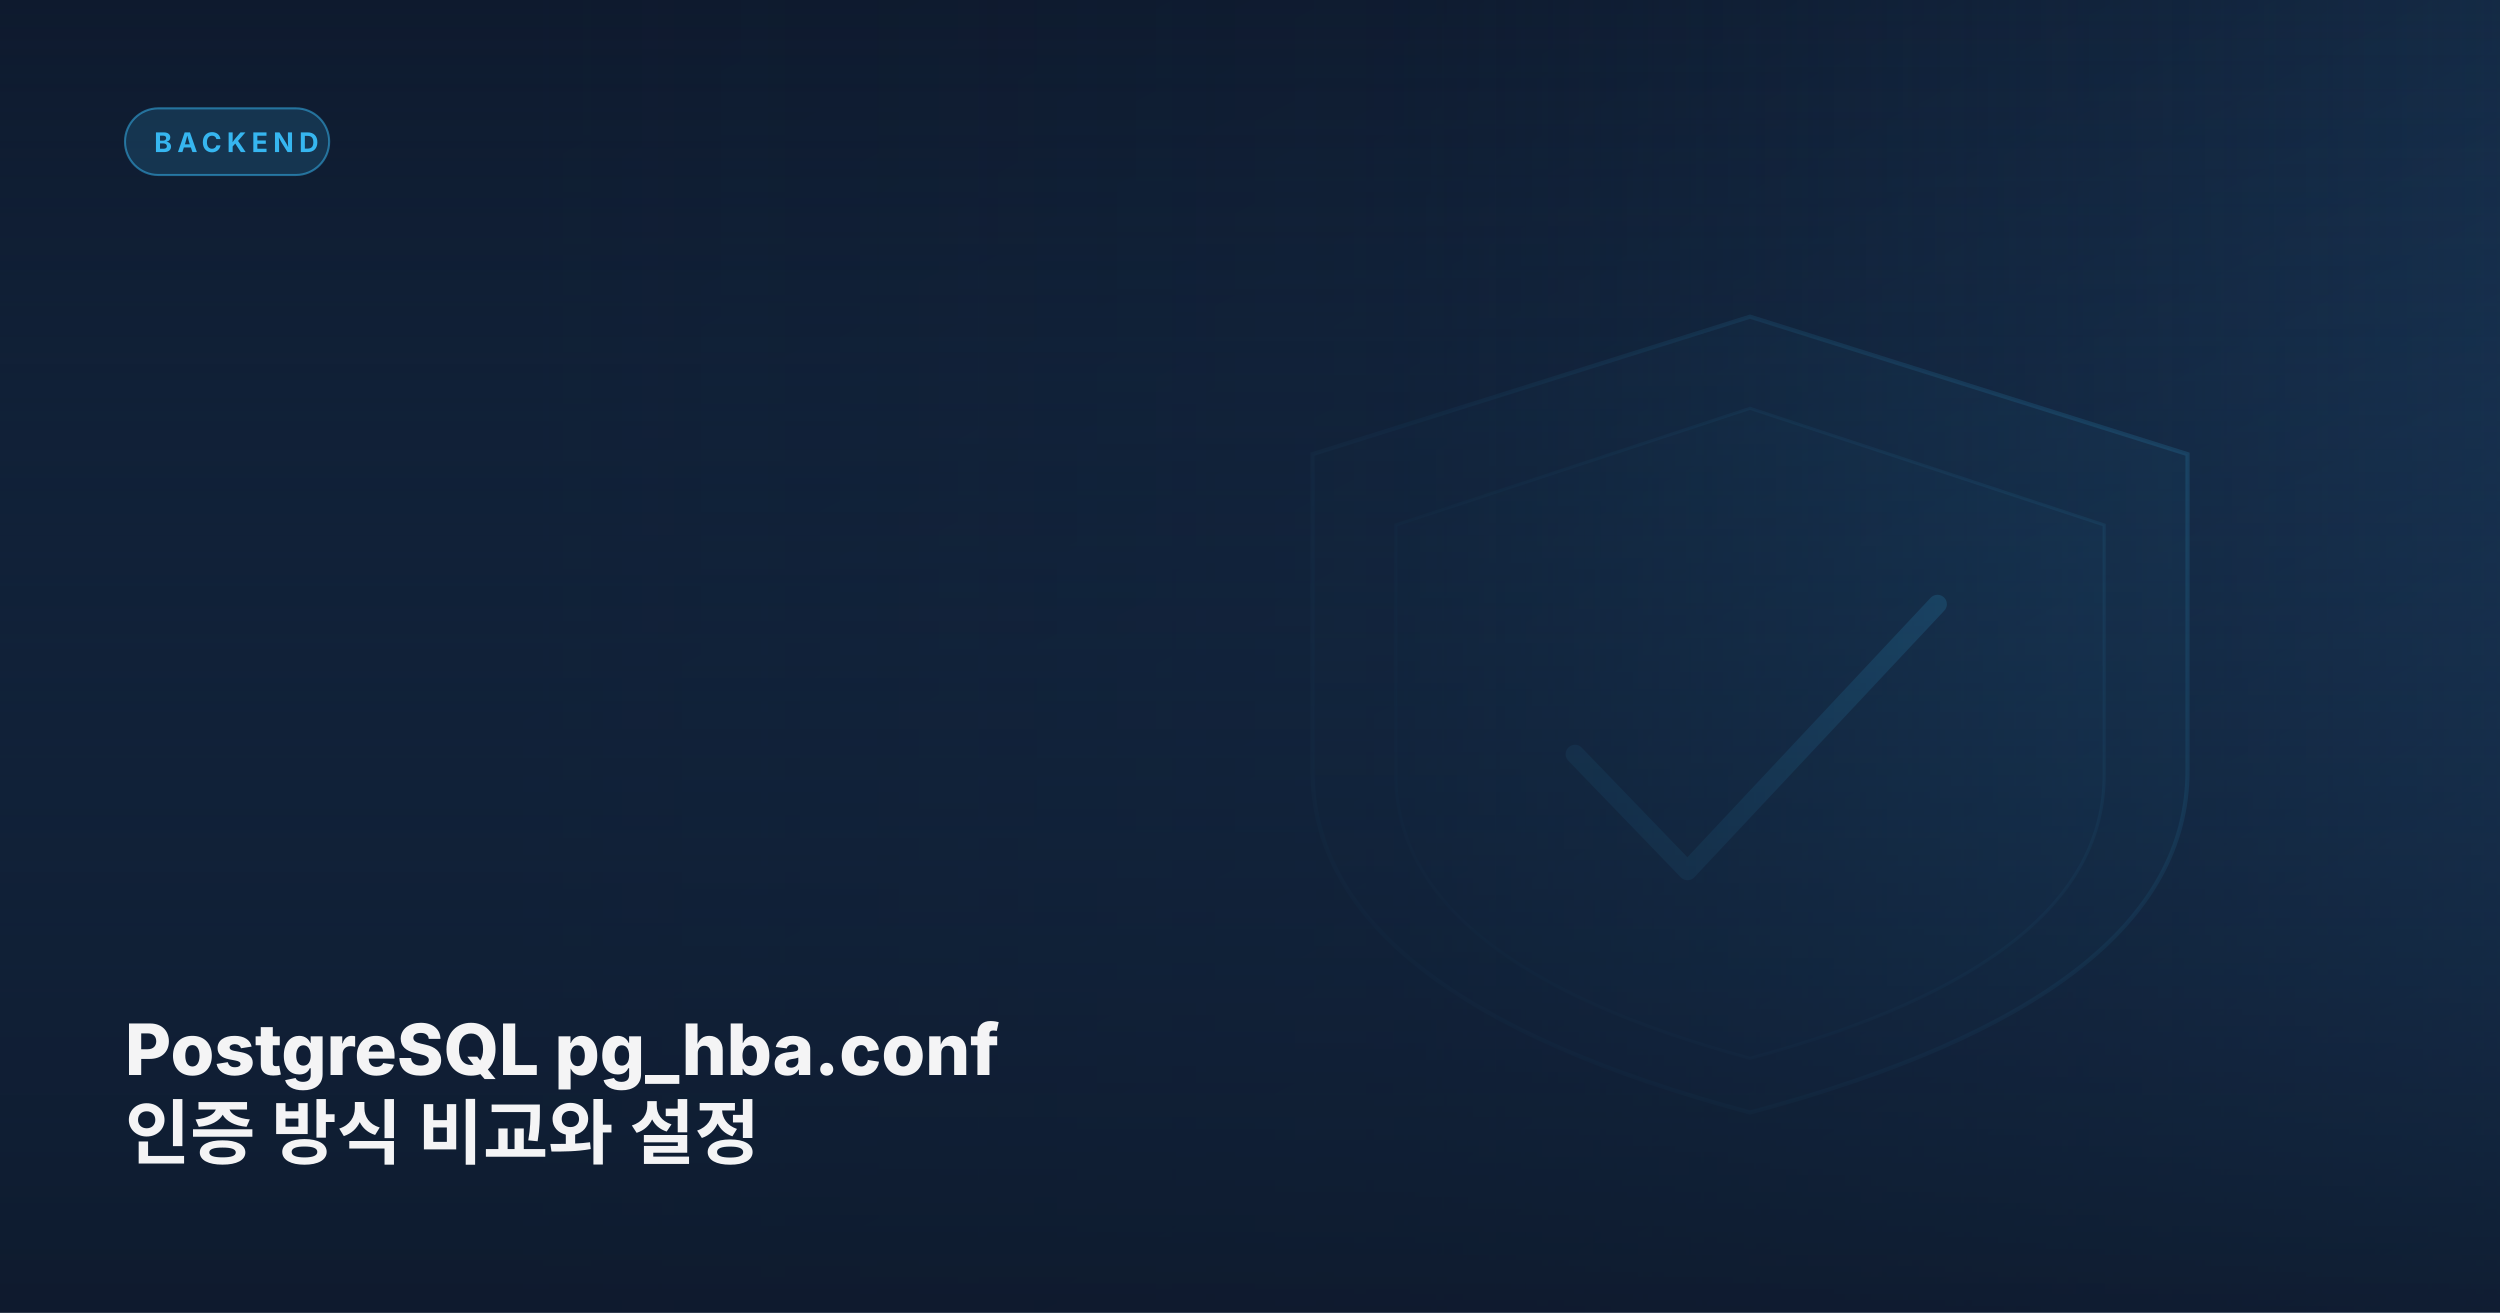
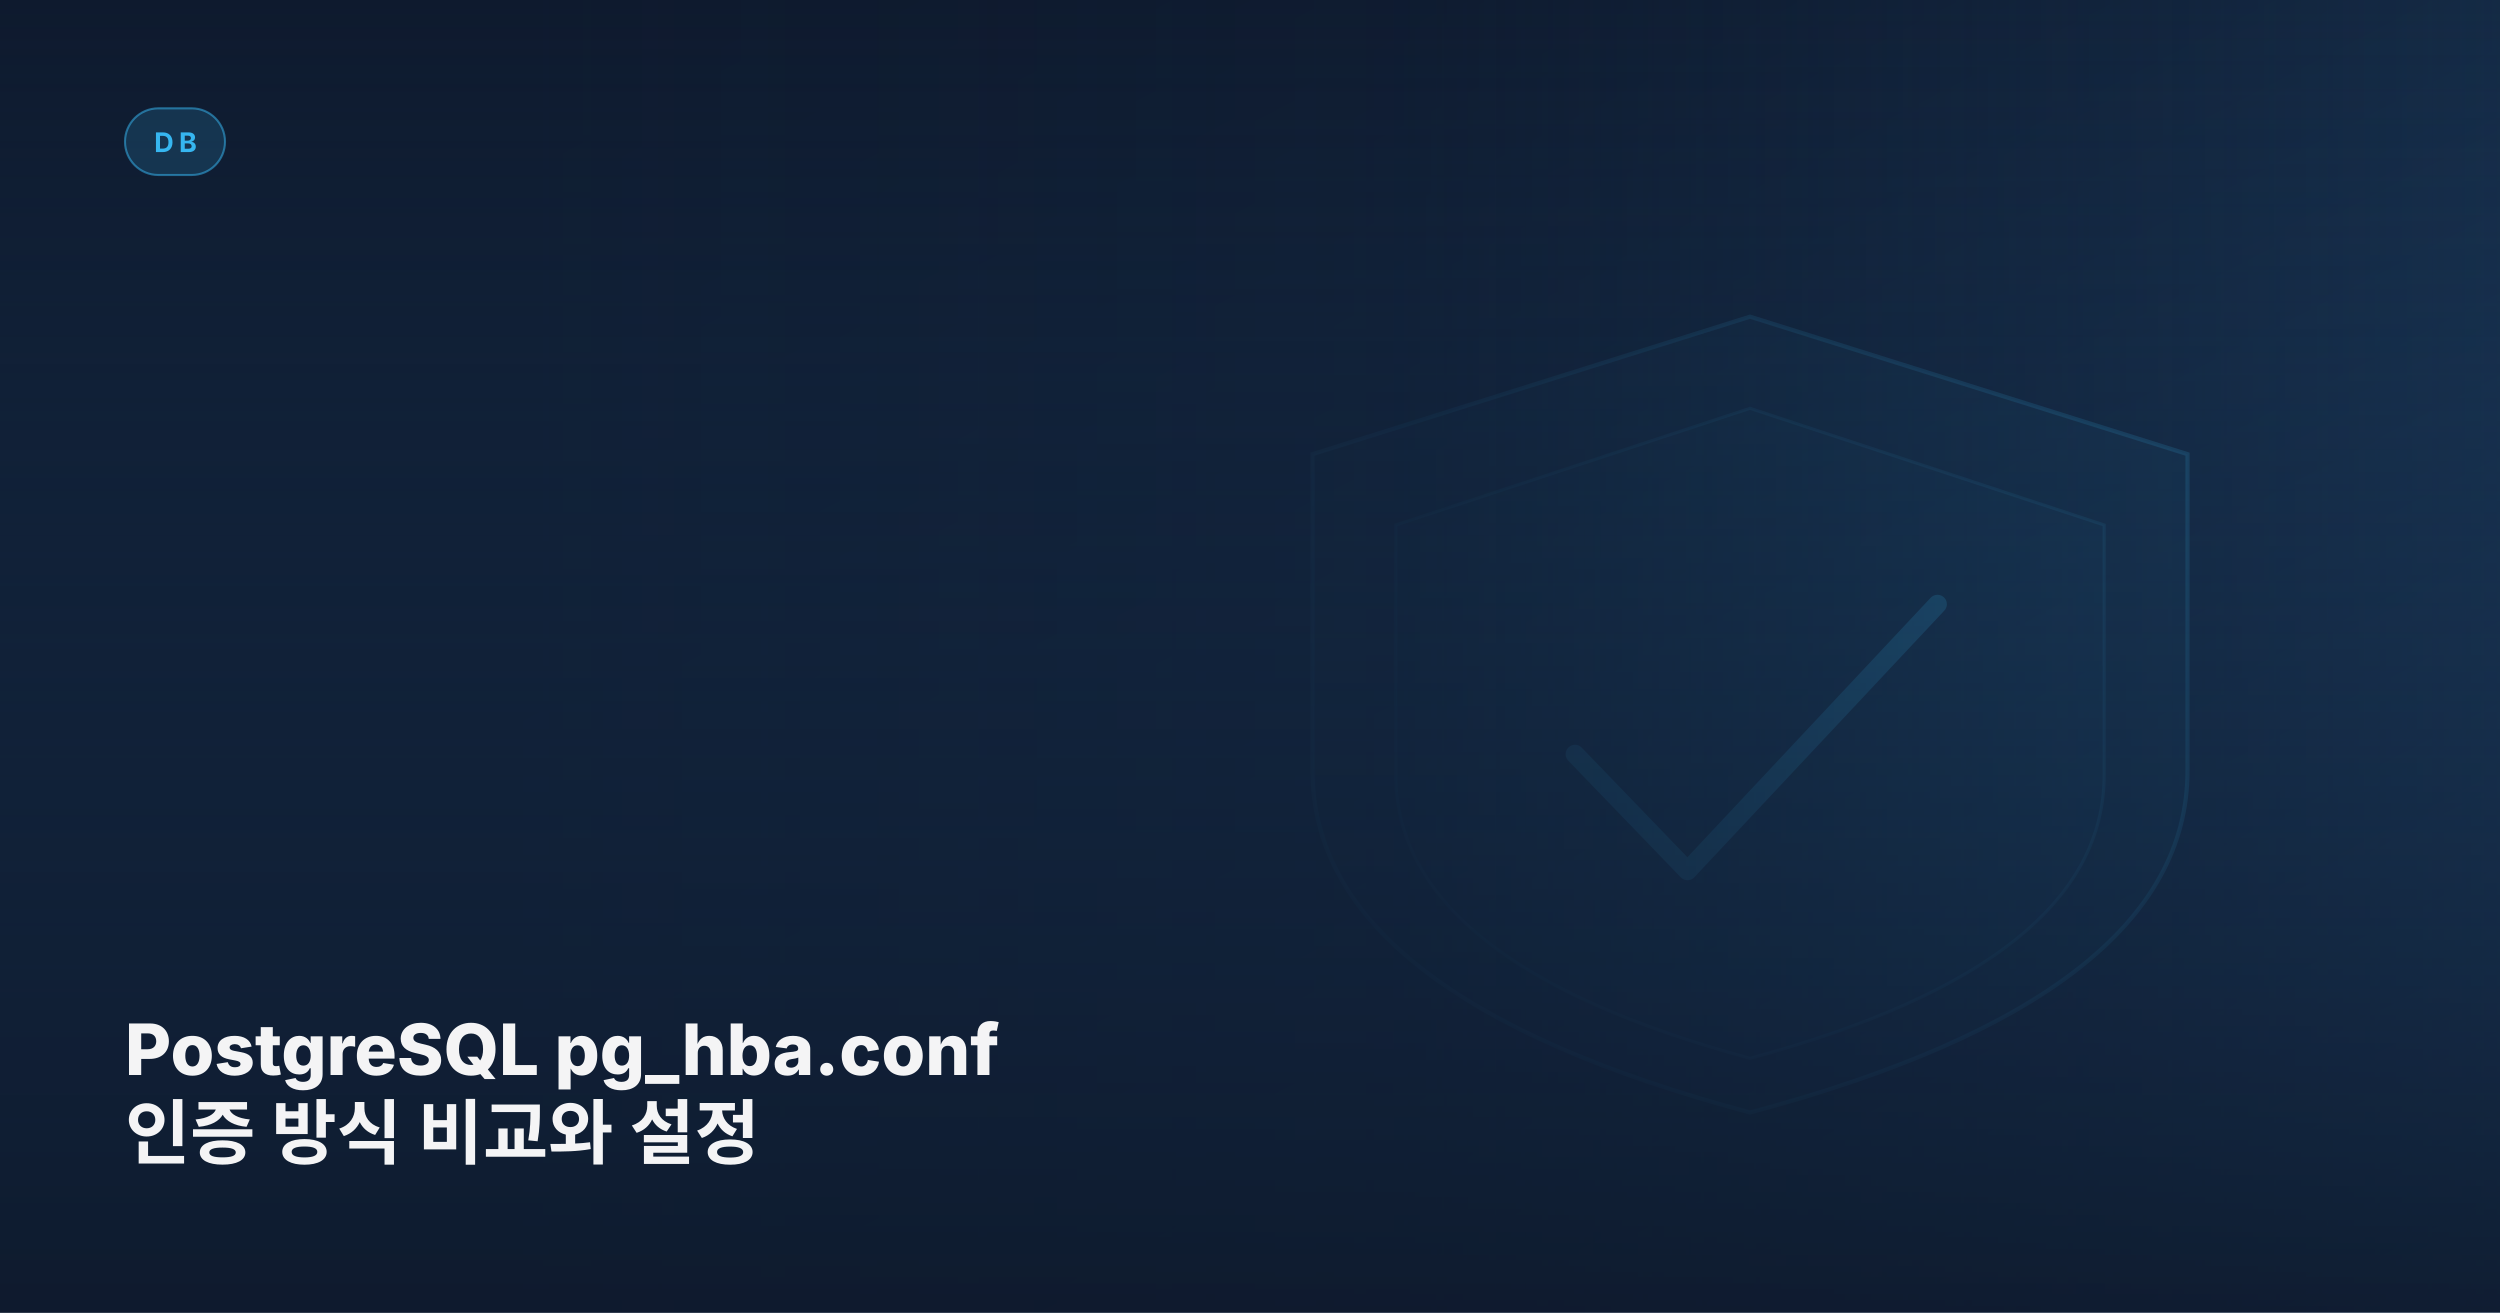
<svg xmlns="http://www.w3.org/2000/svg" width="1200" height="630" viewBox="0 0 1200 630">
  <defs>
    <linearGradient id="bg" x1="0%" y1="0%" x2="100%" y2="100%">
      <stop offset="0%" stop-color="#0e1a2e" />
      <stop offset="100%" stop-color="#1a3a5c" />
    </linearGradient>
    <linearGradient id="lf" x1="100%" y1="0%" x2="20%" y2="0%">
      <stop offset="0%" stop-color="#0e1a2e" stop-opacity="0" />
      <stop offset="55%" stop-color="#0e1a2e" stop-opacity="0.82" />
      <stop offset="100%" stop-color="#0e1a2e" stop-opacity="1" />
    </linearGradient>
    <linearGradient id="bf" x1="0%" y1="0%" x2="0%" y2="100%">
      <stop offset="0%" stop-color="#1a3a5c" stop-opacity="0" />
      <stop offset="100%" stop-color="#0e1a2e" stop-opacity="0.9" />
    </linearGradient>
  </defs>
  <rect width="1200" height="630" fill="url(#bg)" />
  <path d="M 840 152 L 1050 218 L 1050 370 Q 1050 478 840 534 Q 630 478 630 370 L 630 218 Z" fill="#38bdf8" fill-opacity="0.07" stroke="#38bdf8" stroke-width="2" stroke-opacity="0.28" />
  <path d="M 840 196 L 1010 252 L 1010 372 Q 1010 462 840 508 Q 670 462 670 372 L 670 252 Z" fill="#38bdf8" fill-opacity="0.05" stroke="#38bdf8" stroke-width="1.5" stroke-opacity="0.18" />
  <path d="M 756 362 L 810 418 L 930 290" fill="none" stroke="#38bdf8" stroke-width="9" stroke-linecap="round" stroke-linejoin="round" stroke-opacity="0.48" />
  <rect width="1200" height="630" fill="url(#lf)" />
  <rect width="1200" height="630" fill="url(#bf)" />
-   <rect x="60" y="52" width="98" height="32" rx="16" fill="#38bdf8" fill-opacity="0.15" stroke="#38bdf8" stroke-width="1" stroke-opacity="0.5" />
-   <text x="74" y="73" font-family="system-ui,-apple-system,Segoe UI,sans-serif" font-size="13" font-weight="700" letter-spacing="2.5" fill="#38bdf8" fill-opacity="0.95">BACKEND</text>
+   <rect x="60" y="52" width="48" height="32" rx="16" fill="#38bdf8" fill-opacity="0.15" stroke="#38bdf8" stroke-width="1" stroke-opacity="0.5" />
+   <text x="74" y="73" font-family="system-ui,-apple-system,Segoe UI,sans-serif" font-size="13" font-weight="700" letter-spacing="2.5" fill="#38bdf8" fill-opacity="0.95">DB</text>
  <text x="60" y="516" font-family="system-ui,-apple-system,Segoe UI,sans-serif" font-size="34" font-weight="800" fill="white" fill-opacity="0.95">PostgreSQL pg_hba.conf</text>
  <text x="60" y="556" font-family="system-ui,-apple-system,Segoe UI,sans-serif" font-size="34" font-weight="800" fill="white" fill-opacity="0.95">인증 방식 비교와 설정</text>
</svg>
